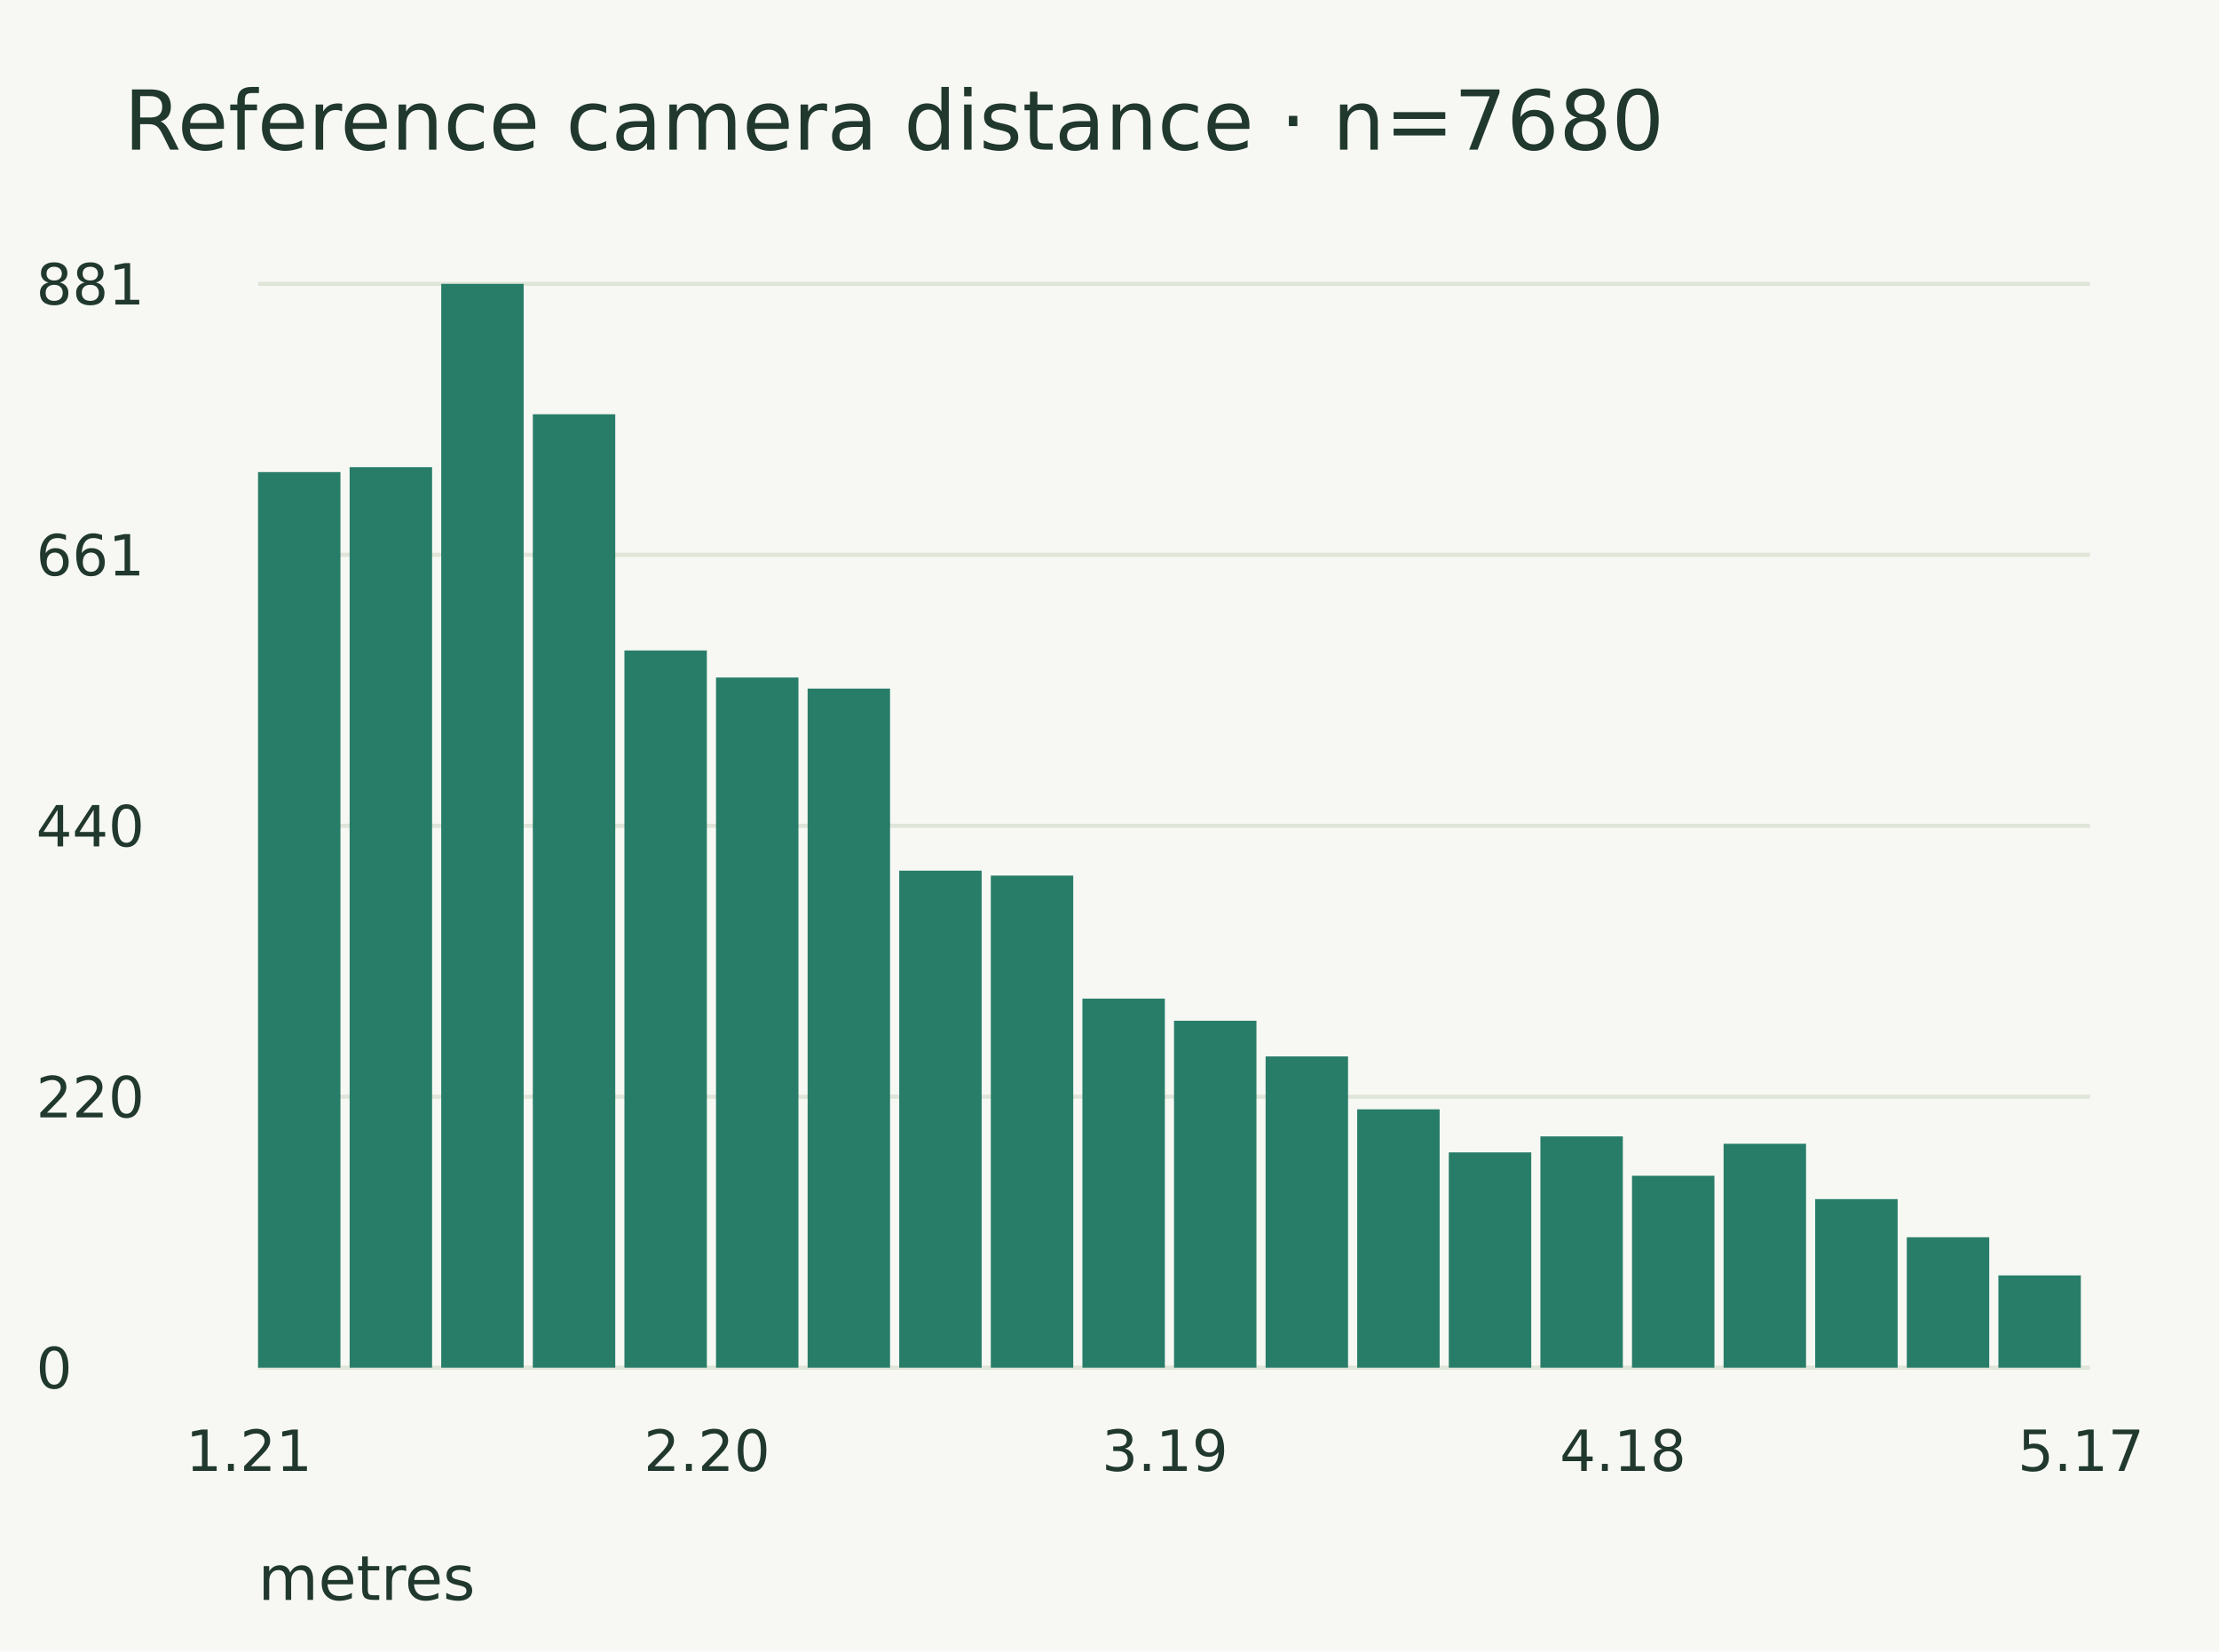
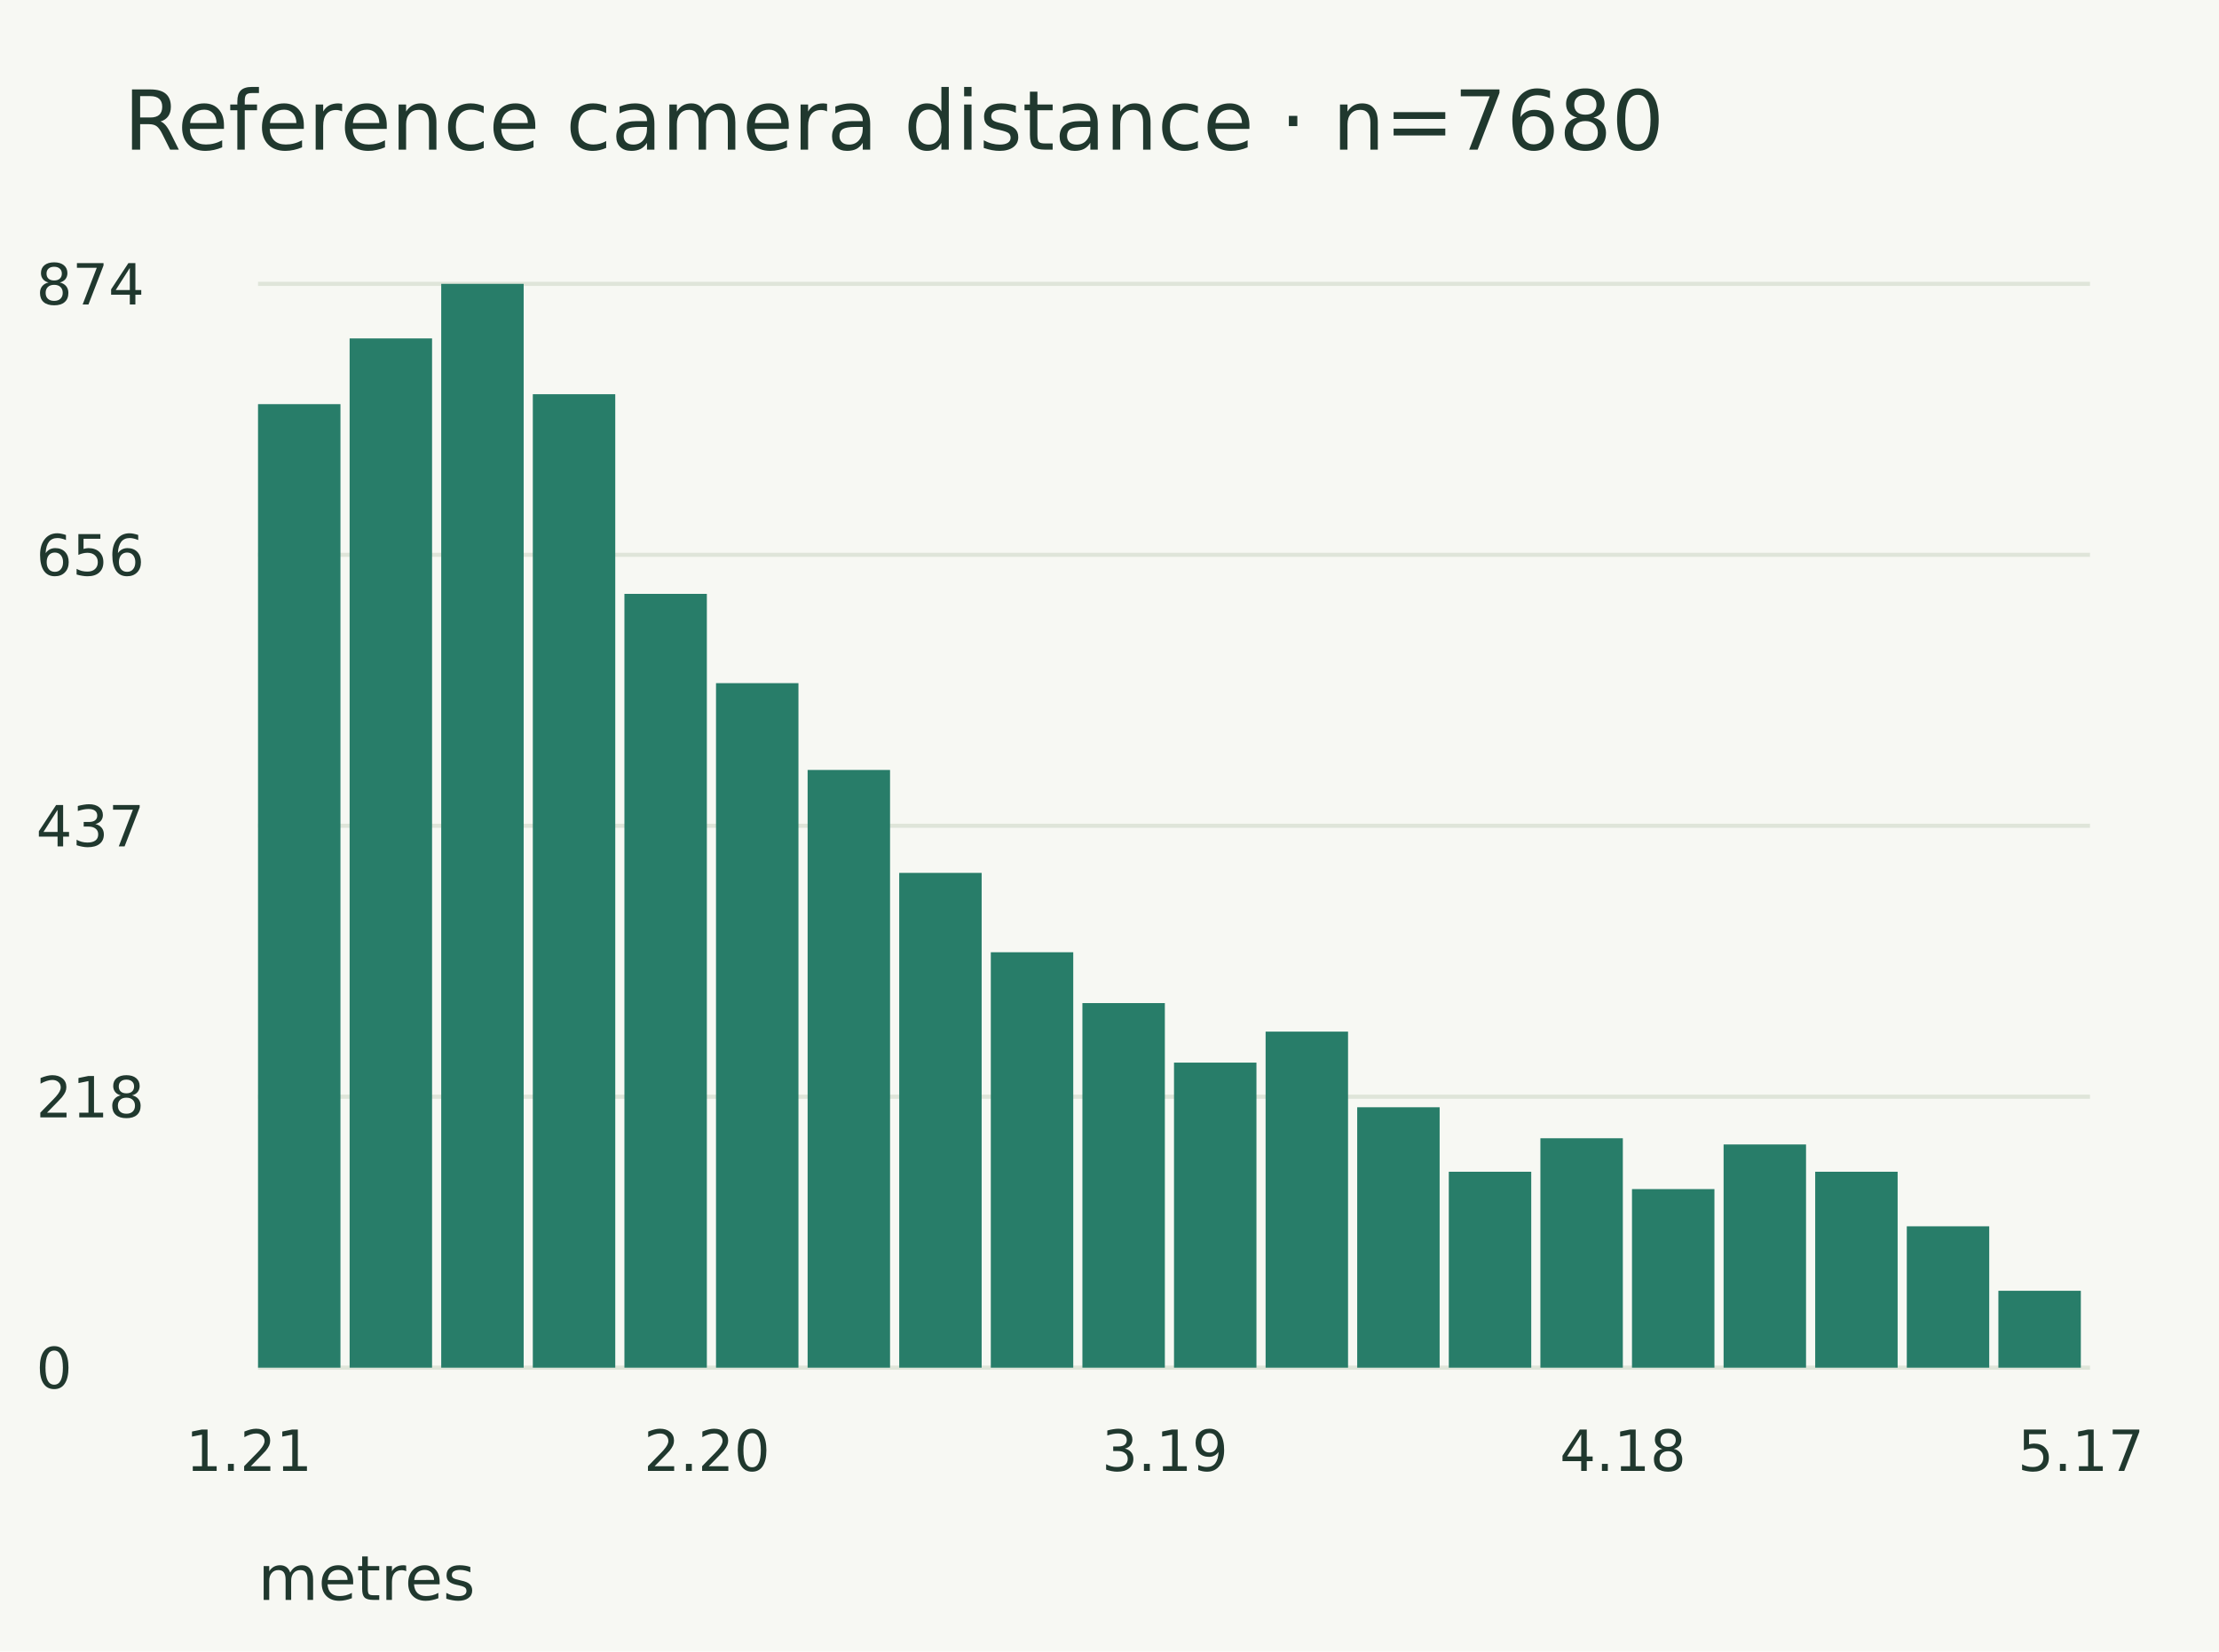
<svg xmlns="http://www.w3.org/2000/svg" width="430" height="320" viewBox="0 0 430 320">
  <rect width="100%" height="100%" fill="#f7f8f3" />
  <g font-family="DejaVu Sans" fill="#20382e">
    <text x="24.000" y="29.000" font-size="16">Reference camera distance · n=7680</text>
    <path d="M50.000,55.000 L405.000,55.000" stroke="#dfe5d9" stroke-width="0.8" fill="none" />
-     <text x="7.000" y="59.000" font-size="11">881</text>
+     <text x="7.000" y="59.000" font-size="11">874</text>
    <path d="M50.000,107.500 L405.000,107.500" stroke="#dfe5d9" stroke-width="0.8" fill="none" />
-     <text x="7.000" y="111.500" font-size="11">661</text>
+     <text x="7.000" y="111.500" font-size="11">656</text>
    <path d="M50.000,160.000 L405.000,160.000" stroke="#dfe5d9" stroke-width="0.8" fill="none" />
-     <text x="7.000" y="164.000" font-size="11">440</text>
+     <text x="7.000" y="164.000" font-size="11">437</text>
    <path d="M50.000,212.500 L405.000,212.500" stroke="#dfe5d9" stroke-width="0.8" fill="none" />
-     <text x="7.000" y="216.500" font-size="11">220</text>
+     <text x="7.000" y="216.500" font-size="11">218</text>
    <path d="M50.000,265.000 L405.000,265.000" stroke="#dfe5d9" stroke-width="0.8" fill="none" />
    <text x="7.000" y="269.000" font-size="11">0</text>
-     <rect x="50" y="91.47" width="15.975" height="173.53" fill="#287d69" />
-     <rect x="67.75" y="90.516" width="15.975" height="174.484" fill="#287d69" />
+     <rect x="50" y="78.307" width="15.975" height="186.693" fill="#287d69" />
+     <rect x="67.75" y="65.572" width="15.975" height="199.428" fill="#287d69" />
    <rect x="85.5" y="55" width="15.975" height="210" fill="#287d69" />
-     <rect x="103.25" y="80.267" width="15.975" height="184.733" fill="#287d69" />
-     <rect x="121" y="126.033" width="15.975" height="138.967" fill="#287d69" />
-     <rect x="138.75" y="131.277" width="15.975" height="133.723" fill="#287d69" />
-     <rect x="156.5" y="133.422" width="15.975" height="131.578" fill="#287d69" />
-     <rect x="174.25" y="168.7" width="15.975" height="96.3" fill="#287d69" />
-     <rect x="192" y="169.654" width="15.975" height="95.346" fill="#287d69" />
-     <rect x="209.75" y="193.49" width="15.975" height="71.51" fill="#287d69" />
-     <rect x="227.5" y="197.781" width="15.975" height="67.219" fill="#287d69" />
-     <rect x="245.25" y="204.694" width="15.975" height="60.306" fill="#287d69" />
-     <rect x="263" y="214.943" width="15.975" height="50.057" fill="#287d69" />
-     <rect x="280.75" y="223.286" width="15.975" height="41.714" fill="#287d69" />
-     <rect x="298.5" y="220.187" width="15.975" height="44.813" fill="#287d69" />
-     <rect x="316.25" y="227.815" width="15.975" height="37.185" fill="#287d69" />
-     <rect x="334" y="221.617" width="15.975" height="43.383" fill="#287d69" />
-     <rect x="351.75" y="232.344" width="15.975" height="32.656" fill="#287d69" />
-     <rect x="369.5" y="239.733" width="15.975" height="25.267" fill="#287d69" />
-     <rect x="387.25" y="247.123" width="15.975" height="17.877" fill="#287d69" />
+     <rect x="103.25" y="76.384" width="15.975" height="188.616" fill="#287d69" />
+     <rect x="121" y="115.069" width="15.975" height="149.931" fill="#287d69" />
+     <rect x="138.75" y="132.368" width="15.975" height="132.632" fill="#287d69" />
+     <rect x="156.5" y="149.188" width="15.975" height="115.812" fill="#287d69" />
+     <rect x="174.25" y="169.13" width="15.975" height="95.87" fill="#287d69" />
+     <rect x="192" y="184.508" width="15.975" height="80.492" fill="#287d69" />
+     <rect x="209.75" y="194.359" width="15.975" height="70.641" fill="#287d69" />
+     <rect x="227.5" y="205.892" width="15.975" height="59.108" fill="#287d69" />
+     <rect x="245.25" y="199.886" width="15.975" height="65.114" fill="#287d69" />
+     <rect x="263" y="214.542" width="15.975" height="50.458" fill="#287d69" />
+     <rect x="280.75" y="227.037" width="15.975" height="37.963" fill="#287d69" />
+     <rect x="298.5" y="220.549" width="15.975" height="44.451" fill="#287d69" />
+     <rect x="316.25" y="230.4" width="15.975" height="34.6" fill="#287d69" />
+     <rect x="334" y="221.751" width="15.975" height="43.249" fill="#287d69" />
+     <rect x="351.75" y="227.037" width="15.975" height="37.963" fill="#287d69" />
+     <rect x="369.5" y="237.609" width="15.975" height="27.391" fill="#287d69" />
+     <rect x="387.25" y="250.103" width="15.975" height="14.897" fill="#287d69" />
    <text x="36.000" y="285.000" font-size="11">1.21</text>
    <text x="124.750" y="285.000" font-size="11">2.20</text>
    <text x="213.500" y="285.000" font-size="11">3.19</text>
    <text x="302.250" y="285.000" font-size="11">4.18</text>
    <text x="391.000" y="285.000" font-size="11">5.17</text>
    <text x="50.000" y="310.000" font-size="12">metres</text>
  </g>
</svg>
